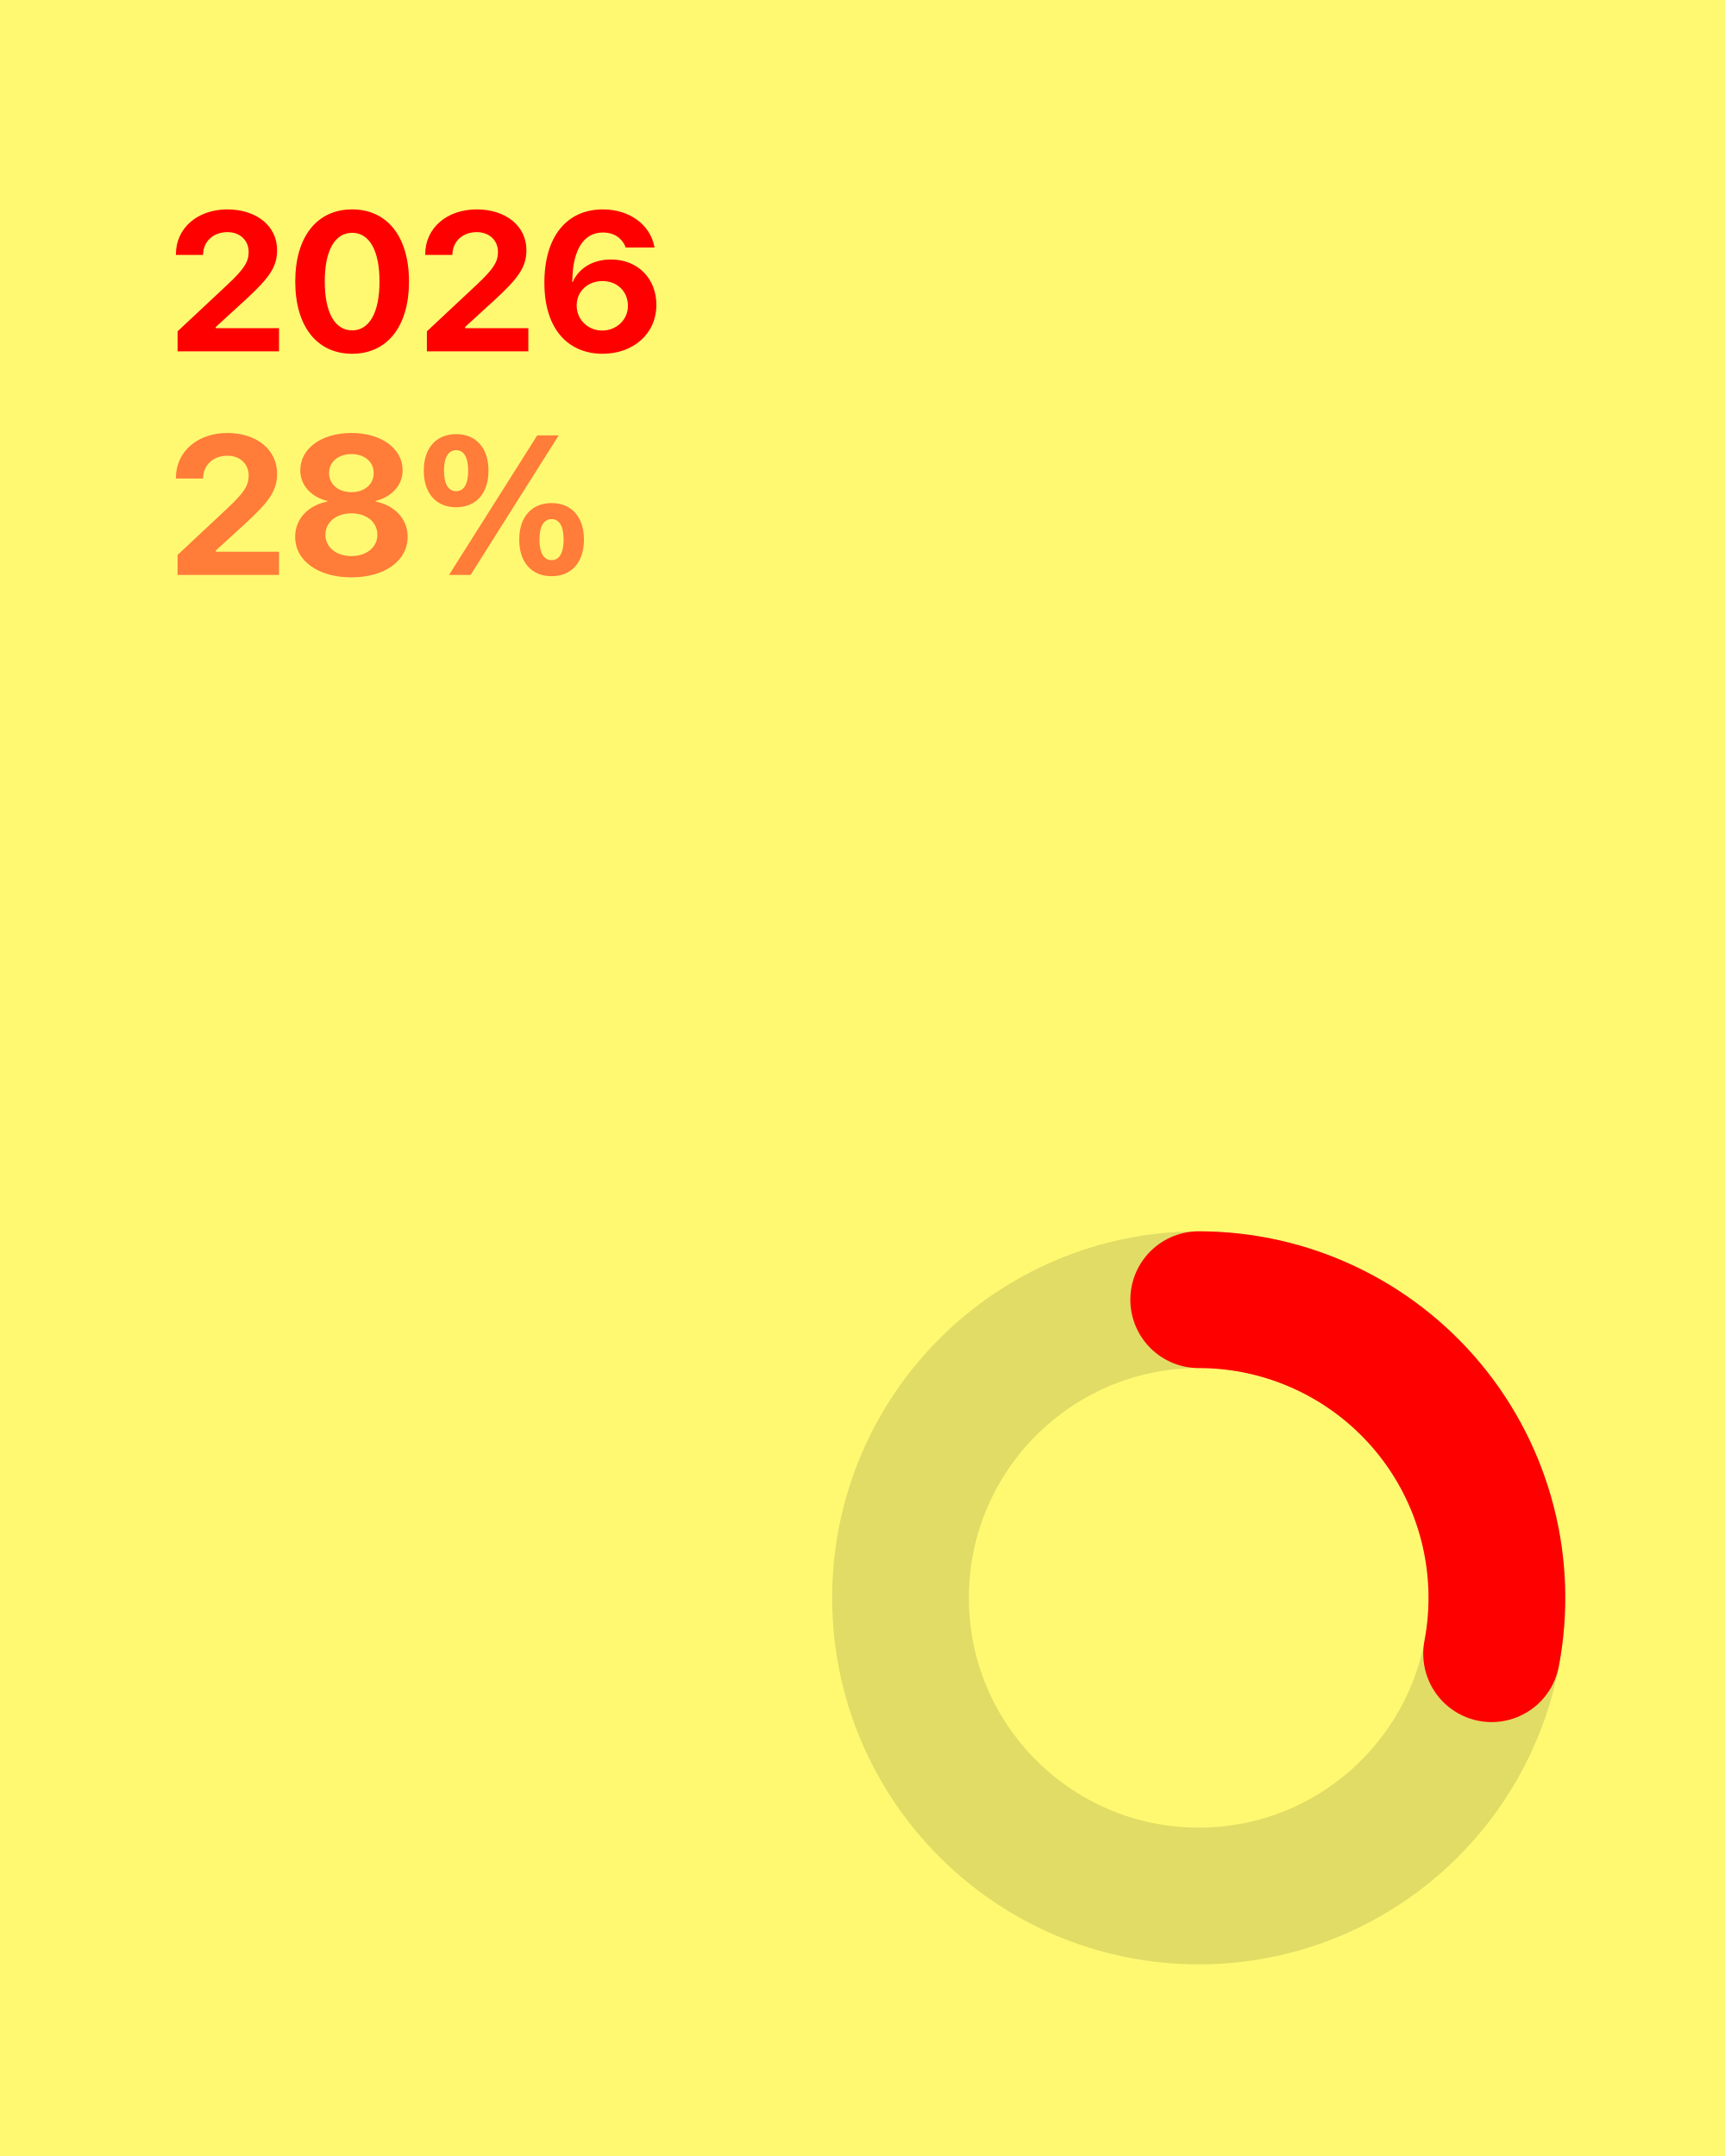
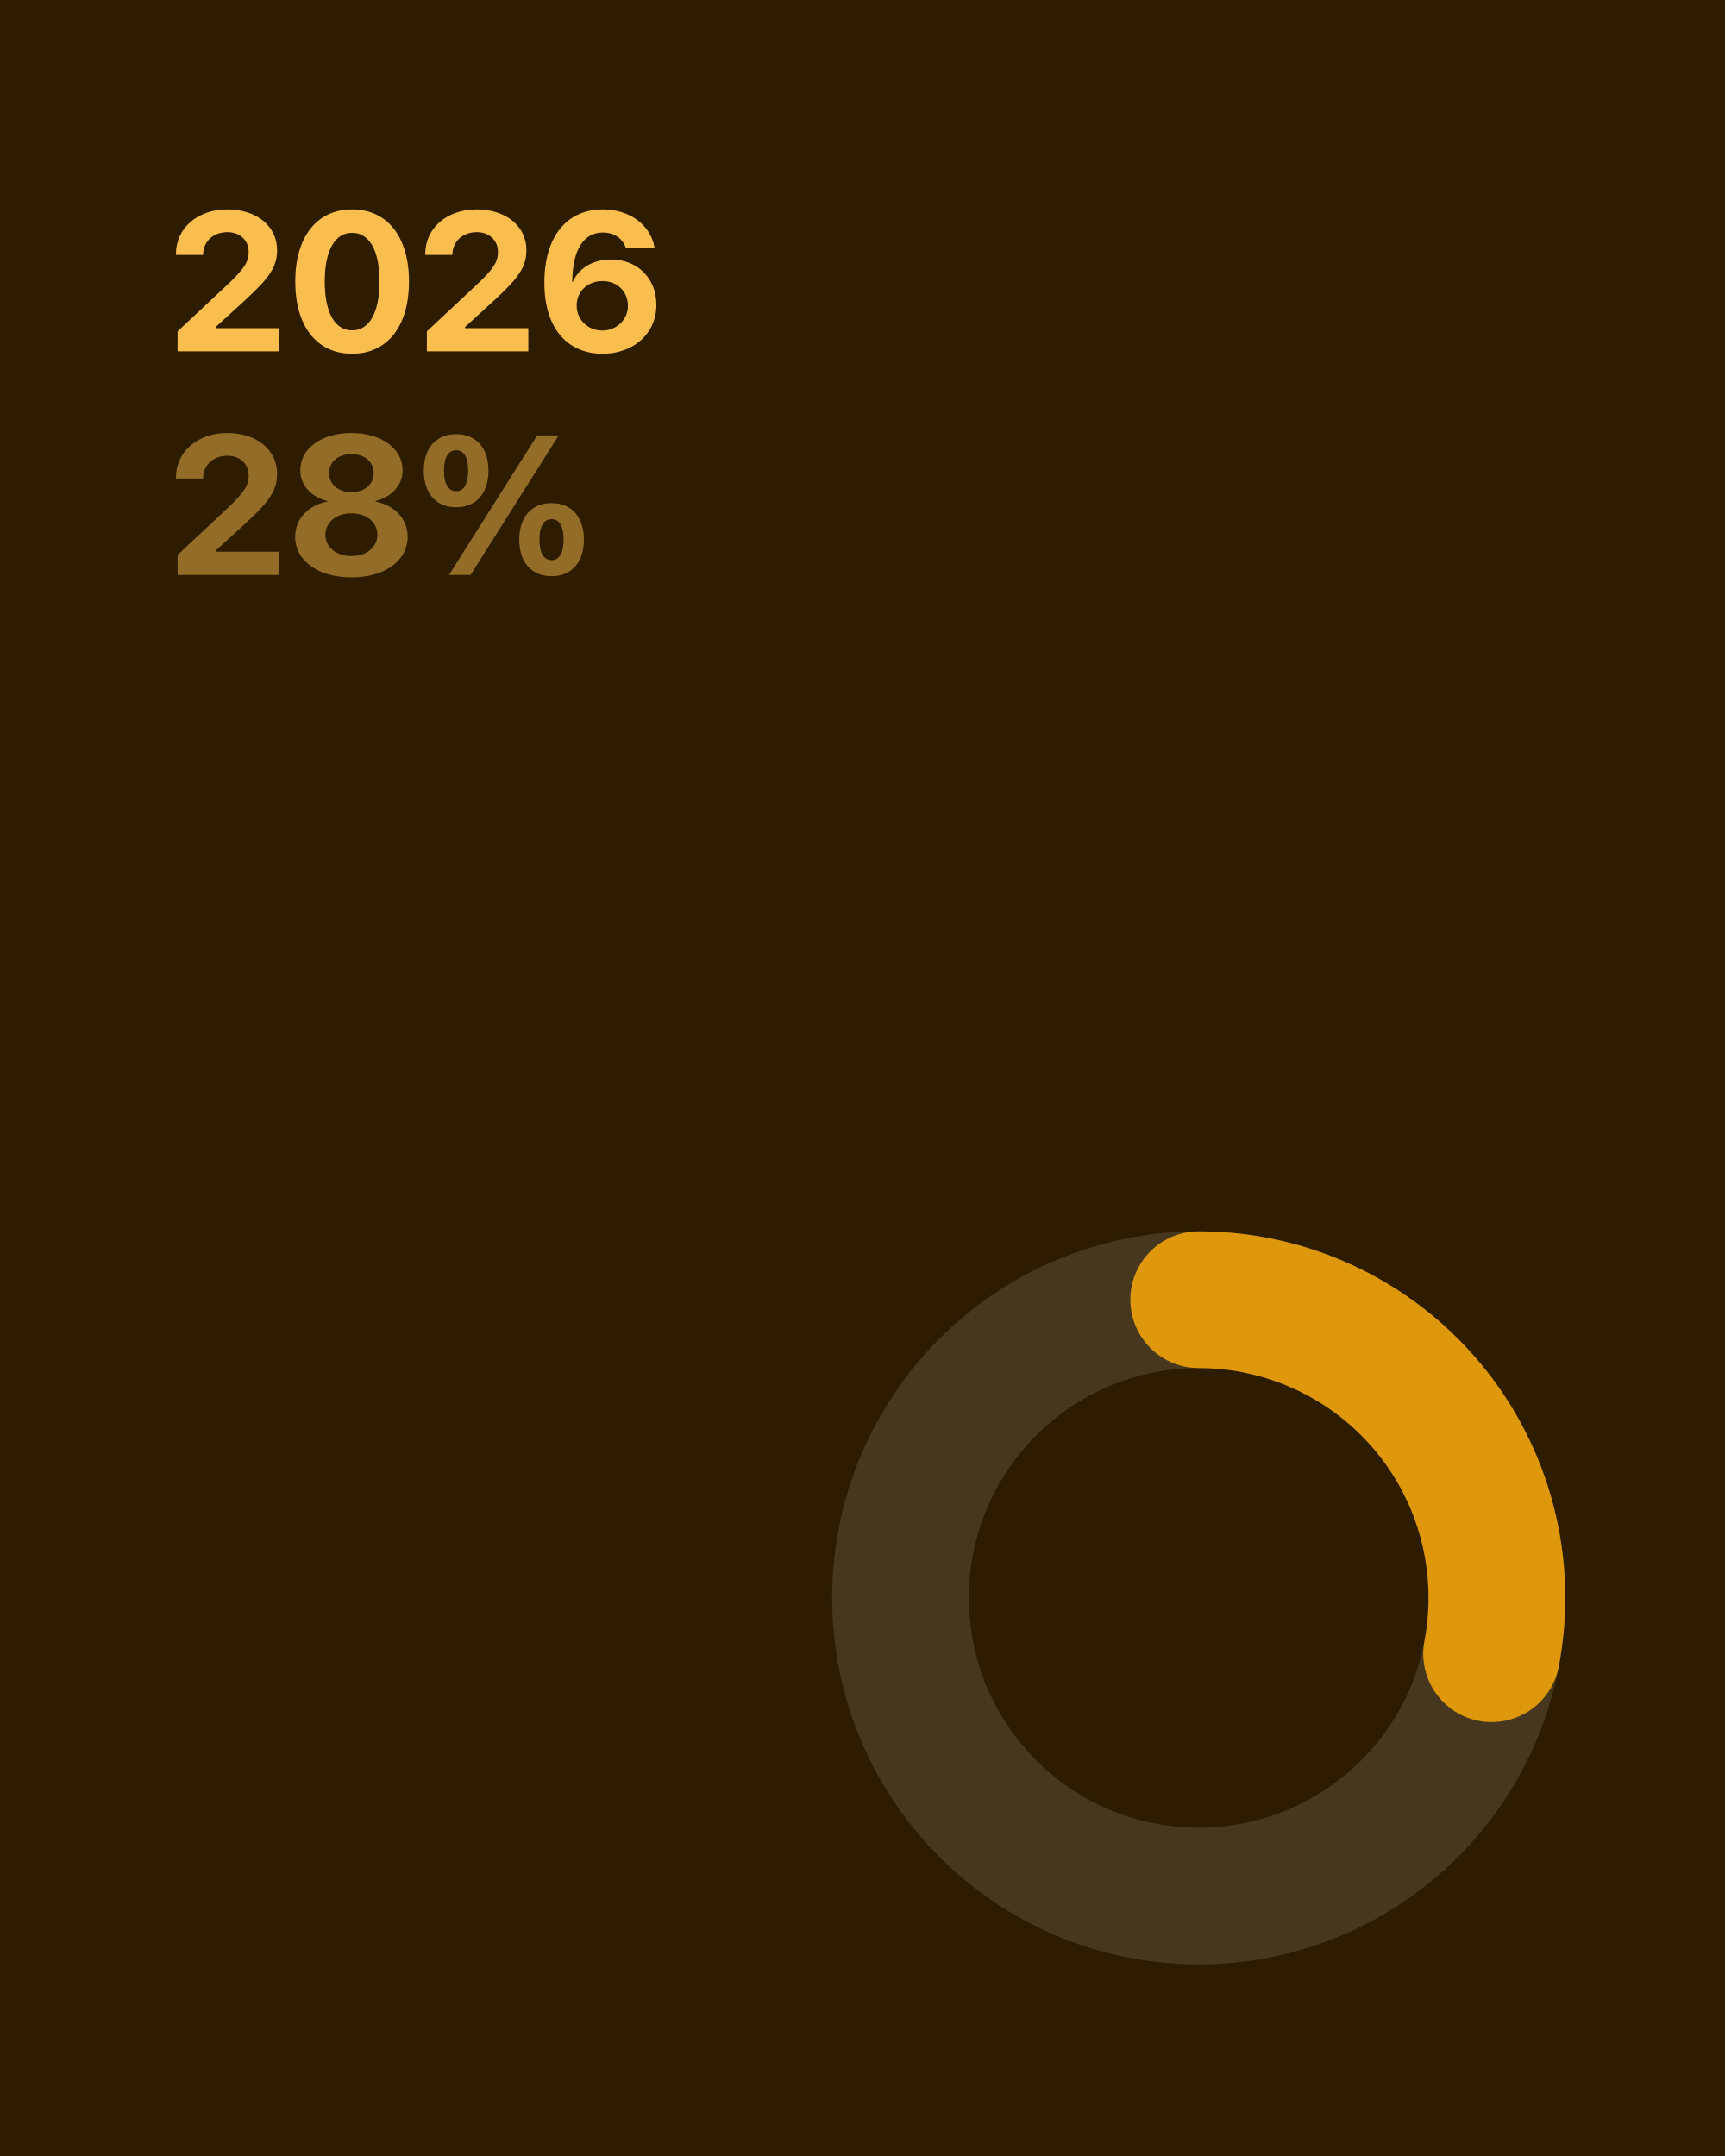
<svg xmlns="http://www.w3.org/2000/svg" viewBox="0 0 1080 1350" width="1080" height="1350">
-   <rect width="1080" height="1350" fill="#FFF972" />
-   <circle opacity="0.12" cx="750.5" cy="1000.5" r="186.692" fill="none" stroke="#000000" stroke-width="85.617" />
-   <path d="M750.5 813.808 A186.692 186.692 0 0 1 933.885 1035.483" fill="none" stroke="#FF0000" stroke-width="85.617" stroke-linecap="round" stroke-linejoin="round" />
-   <path d="M111.18 220L174.69 220L174.69 205.47L135.09 205.47L135.09 204.74L153.38 188.03C168.45 174.17 173.48 167.26 173.48 156.67L173.48 156.55C173.48 141.65 160.76 131.12 142.30 131.12C123.83 131.12 110.15 142.68 110.15 159.15L110.15 159.63L127.10 159.63L127.16 159.09C127.40 151.22 133.46 145.35 142.42 145.35C150.17 145.35 155.62 150.43 155.68 157.58L155.68 157.70C155.68 163.75 153.32 168.05 142.05 178.59L111.18 207.47ZM220.46 221.51C242.62 221.51 256.06 204.14 256.06 176.35L256.06 176.22C256.06 148.43 242.62 131.12 220.46 131.12C198.30 131.12 184.86 148.43 184.86 176.22L184.86 176.35C184.86 204.14 198.30 221.51 220.46 221.51ZM220.46 206.86C209.56 206.86 203.33 195.54 203.33 176.35L203.33 176.22C203.33 157.03 209.56 145.77 220.46 145.77C231.36 145.77 237.60 157.03 237.60 176.22L237.60 176.35C237.60 195.54 231.36 206.86 220.46 206.86ZM267.27 220L330.78 220L330.78 205.47L291.18 205.47L291.18 204.74L309.47 188.03C324.54 174.17 329.57 167.26 329.57 156.67L329.57 156.55C329.57 141.65 316.85 131.12 298.39 131.12C279.92 131.12 266.24 142.68 266.24 159.15L266.24 159.63L283.19 159.63L283.25 159.09C283.49 151.22 289.55 145.35 298.51 145.35C306.26 145.35 311.71 150.43 311.77 157.58L311.77 157.70C311.77 163.75 309.41 168.05 298.14 178.59L267.27 207.47ZM377.28 221.51C396.71 221.51 410.94 208.80 410.94 190.94L410.94 190.82C410.94 174.47 399.38 162.48 382.49 162.48C370.68 162.48 362.08 168.41 358.63 176.53L358.27 176.53C358.27 175.62 358.33 174.41 358.39 173.20C359.05 157.76 364.63 145.59 377.40 145.59C384.54 145.59 389.39 149.16 391.57 154.43L391.75 154.97L409.79 154.97L409.67 154.37C407.07 140.87 394.35 131.12 377.46 131.12C354.70 131.12 340.83 148.31 340.83 176.95L340.83 177.07C340.83 206.68 356.21 221.51 377.28 221.51ZM361.05 191.36L361.05 191.24C361.05 182.34 368.08 175.98 377.22 175.98C386.30 175.98 393.14 182.40 393.14 191.48L393.14 191.60C393.14 200.20 385.94 206.98 377.04 206.98C368.08 206.98 361.05 200.14 361.05 191.36Z" fill="#FF0000" />
-   <path d="M111.18 360L174.69 360L174.69 345.47L135.09 345.47L135.09 344.74L153.38 328.03C168.45 314.17 173.48 307.26 173.48 296.67L173.48 296.55C173.48 281.65 160.76 271.12 142.30 271.12C123.83 271.12 110.15 282.68 110.15 299.15L110.15 299.63L127.10 299.63L127.16 299.09C127.40 291.22 133.46 285.35 142.42 285.35C150.17 285.35 155.62 290.43 155.68 297.58L155.68 297.70C155.68 303.75 153.32 308.05 142.05 318.59L111.18 347.47ZM220.04 361.51C240.87 361.51 255.22 351.16 255.22 336.14L255.22 336.02C255.22 324.70 246.80 316.35 235.12 314.04L235.12 313.68C245.17 311.20 252.07 303.87 252.07 294.55L252.07 294.43C252.07 280.93 238.87 271.12 220.04 271.12C201.15 271.12 188.01 280.93 188.01 294.43L188.01 294.55C188.01 303.87 194.85 311.20 204.96 313.68L204.96 314.04C193.22 316.35 184.80 324.70 184.80 336.02L184.80 336.14C184.80 351.16 199.21 361.51 220.04 361.51ZM220.04 308.17C211.80 308.17 206.05 303.27 206.05 296.24L206.05 296.12C206.05 289.16 211.87 284.32 220.04 284.32C228.21 284.32 233.96 289.16 233.96 296.12L233.96 296.24C233.96 303.27 228.27 308.17 220.04 308.17ZM220.04 348.19C210.47 348.19 203.75 342.62 203.75 334.93L203.75 334.81C203.75 327.06 210.41 321.43 220.04 321.43C229.67 321.43 236.27 327.06 236.27 334.81L236.27 334.93C236.27 342.62 229.54 348.19 220.04 348.19ZM285.61 317.62C298.14 317.62 305.83 308.84 305.83 294.73L305.83 294.67C305.83 280.62 298.14 271.84 285.61 271.84C273.02 271.84 265.33 280.62 265.33 294.67L265.33 294.73C265.33 308.84 273.02 317.62 285.61 317.62ZM294.63 360L349.79 272.63L336.35 272.63L281.13 360ZM285.61 307.57C280.71 307.57 277.98 303.03 277.98 294.73L277.98 294.67C277.98 286.44 280.71 281.89 285.61 281.89C290.46 281.89 293.12 286.44 293.12 294.67L293.12 294.73C293.12 303.03 290.46 307.57 285.61 307.57ZM345.37 360.79C357.90 360.79 365.59 352.01 365.59 337.90L365.59 337.84C365.59 323.79 357.90 315.01 345.37 315.01C332.78 315.01 325.09 323.79 325.09 337.84L325.09 337.90C325.09 352.01 332.78 360.79 345.37 360.79ZM345.37 350.74C340.47 350.74 337.74 346.20 337.74 337.90L337.74 337.84C337.74 329.61 340.47 325.06 345.37 325.06C350.21 325.06 352.88 329.61 352.88 337.84L352.88 337.90C352.88 346.20 350.21 350.74 345.37 350.74Z" fill="#FF0000" opacity="0.5" />
+   <rect width="1080" height="1350" fill="#2D1C00" />
+   <circle opacity="0.12" cx="750.5" cy="1000.5" r="186.692" fill="none" stroke="#FFFFFF" stroke-width="85.617" />
+   <path d="M750.5 813.808 A186.692 186.692 0 0 1 933.885 1035.483" fill="none" stroke="#DF980B" stroke-width="85.617" stroke-linecap="round" stroke-linejoin="round" />
+   <path d="M111.18 220L174.69 220L174.69 205.47L135.09 205.47L135.09 204.74L153.38 188.03C168.45 174.17 173.48 167.26 173.48 156.67L173.48 156.55C173.48 141.65 160.76 131.12 142.30 131.12C123.83 131.12 110.15 142.68 110.15 159.15L110.15 159.63L127.10 159.63L127.16 159.09C127.40 151.22 133.46 145.35 142.42 145.35C150.17 145.35 155.62 150.43 155.68 157.58L155.68 157.70C155.68 163.75 153.32 168.05 142.05 178.59L111.18 207.47ZM220.46 221.51C242.62 221.51 256.06 204.14 256.06 176.35L256.06 176.22C256.06 148.43 242.62 131.12 220.46 131.12C198.30 131.12 184.86 148.43 184.86 176.22L184.86 176.35C184.86 204.14 198.30 221.51 220.46 221.51ZM220.46 206.86C209.56 206.86 203.33 195.54 203.33 176.35L203.33 176.22C203.33 157.03 209.56 145.77 220.46 145.77C231.36 145.77 237.60 157.03 237.60 176.22L237.60 176.35C237.60 195.54 231.36 206.86 220.46 206.86ZM267.27 220L330.78 220L330.78 205.47L291.18 205.47L291.18 204.74L309.47 188.03C324.54 174.17 329.57 167.26 329.57 156.67L329.57 156.55C329.57 141.65 316.85 131.12 298.39 131.12C279.92 131.12 266.24 142.68 266.24 159.15L266.24 159.63L283.19 159.63L283.25 159.09C283.49 151.22 289.55 145.35 298.51 145.35C306.26 145.35 311.71 150.43 311.77 157.58L311.77 157.70C311.77 163.75 309.41 168.05 298.14 178.59L267.27 207.47ZM377.28 221.51C396.71 221.51 410.94 208.80 410.94 190.94L410.94 190.82C410.94 174.47 399.38 162.48 382.49 162.48C370.68 162.48 362.08 168.41 358.63 176.53L358.27 176.53C358.27 175.62 358.33 174.41 358.39 173.20C359.05 157.76 364.63 145.59 377.40 145.59C384.54 145.59 389.39 149.16 391.57 154.43L391.75 154.97L409.79 154.97L409.67 154.37C407.07 140.87 394.35 131.12 377.46 131.12C354.70 131.12 340.83 148.31 340.83 176.95L340.83 177.07C340.83 206.68 356.21 221.51 377.28 221.51ZM361.05 191.36L361.05 191.24C361.05 182.34 368.08 175.98 377.22 175.98C386.30 175.98 393.14 182.40 393.14 191.48L393.14 191.60C393.14 200.20 385.94 206.98 377.04 206.98C368.08 206.98 361.05 200.14 361.05 191.36Z" fill="#FABE4E" />
+   <path d="M111.18 360L174.69 360L174.69 345.47L135.09 345.47L135.09 344.74L153.38 328.03C168.45 314.17 173.48 307.26 173.48 296.67L173.48 296.55C173.48 281.65 160.76 271.12 142.30 271.12C123.83 271.12 110.15 282.68 110.15 299.15L110.15 299.63L127.10 299.63L127.16 299.09C127.40 291.22 133.46 285.35 142.42 285.35C150.17 285.35 155.62 290.43 155.68 297.58L155.68 297.70C155.68 303.75 153.32 308.05 142.05 318.59L111.18 347.47ZM220.04 361.51C240.87 361.51 255.22 351.16 255.22 336.14L255.22 336.02C255.22 324.70 246.80 316.35 235.12 314.04L235.12 313.68C245.17 311.20 252.07 303.87 252.07 294.55L252.07 294.43C252.07 280.93 238.87 271.12 220.04 271.12C201.15 271.12 188.01 280.93 188.01 294.43L188.01 294.55C188.01 303.87 194.85 311.20 204.96 313.68L204.96 314.04C193.22 316.35 184.80 324.70 184.80 336.02L184.80 336.14C184.80 351.16 199.21 361.51 220.04 361.51ZM220.04 308.17C211.80 308.17 206.05 303.27 206.05 296.24L206.05 296.12C206.05 289.16 211.87 284.32 220.04 284.32C228.21 284.32 233.96 289.16 233.96 296.12L233.96 296.24C233.96 303.27 228.27 308.17 220.04 308.17ZM220.04 348.19C210.47 348.19 203.75 342.62 203.75 334.93L203.75 334.81C203.75 327.06 210.41 321.43 220.04 321.43C229.67 321.43 236.27 327.06 236.27 334.81L236.27 334.93C236.27 342.62 229.54 348.19 220.04 348.19ZM285.61 317.62C298.14 317.62 305.83 308.84 305.83 294.73L305.83 294.67C305.83 280.62 298.14 271.84 285.61 271.84C273.02 271.84 265.33 280.62 265.33 294.67L265.33 294.73C265.33 308.84 273.02 317.62 285.61 317.62ZM294.63 360L349.79 272.63L336.35 272.63L281.13 360ZM285.61 307.57C280.71 307.57 277.98 303.03 277.98 294.73L277.98 294.67C277.98 286.44 280.71 281.89 285.61 281.89C290.46 281.89 293.12 286.44 293.12 294.67L293.12 294.73C293.12 303.03 290.46 307.57 285.61 307.57ZM345.37 360.79C357.90 360.79 365.59 352.01 365.59 337.90L365.59 337.84C365.59 323.79 357.90 315.01 345.37 315.01C332.78 315.01 325.09 323.79 325.09 337.84L325.09 337.90C325.09 352.01 332.78 360.79 345.37 360.79ZM345.37 350.74C340.47 350.74 337.74 346.20 337.74 337.90L337.74 337.84C337.74 329.61 340.47 325.06 345.37 325.06C350.21 325.06 352.88 329.61 352.88 337.84L352.88 337.90C352.88 346.20 350.21 350.74 345.37 350.74Z" fill="#FABE4E" opacity="0.5" />
</svg>
